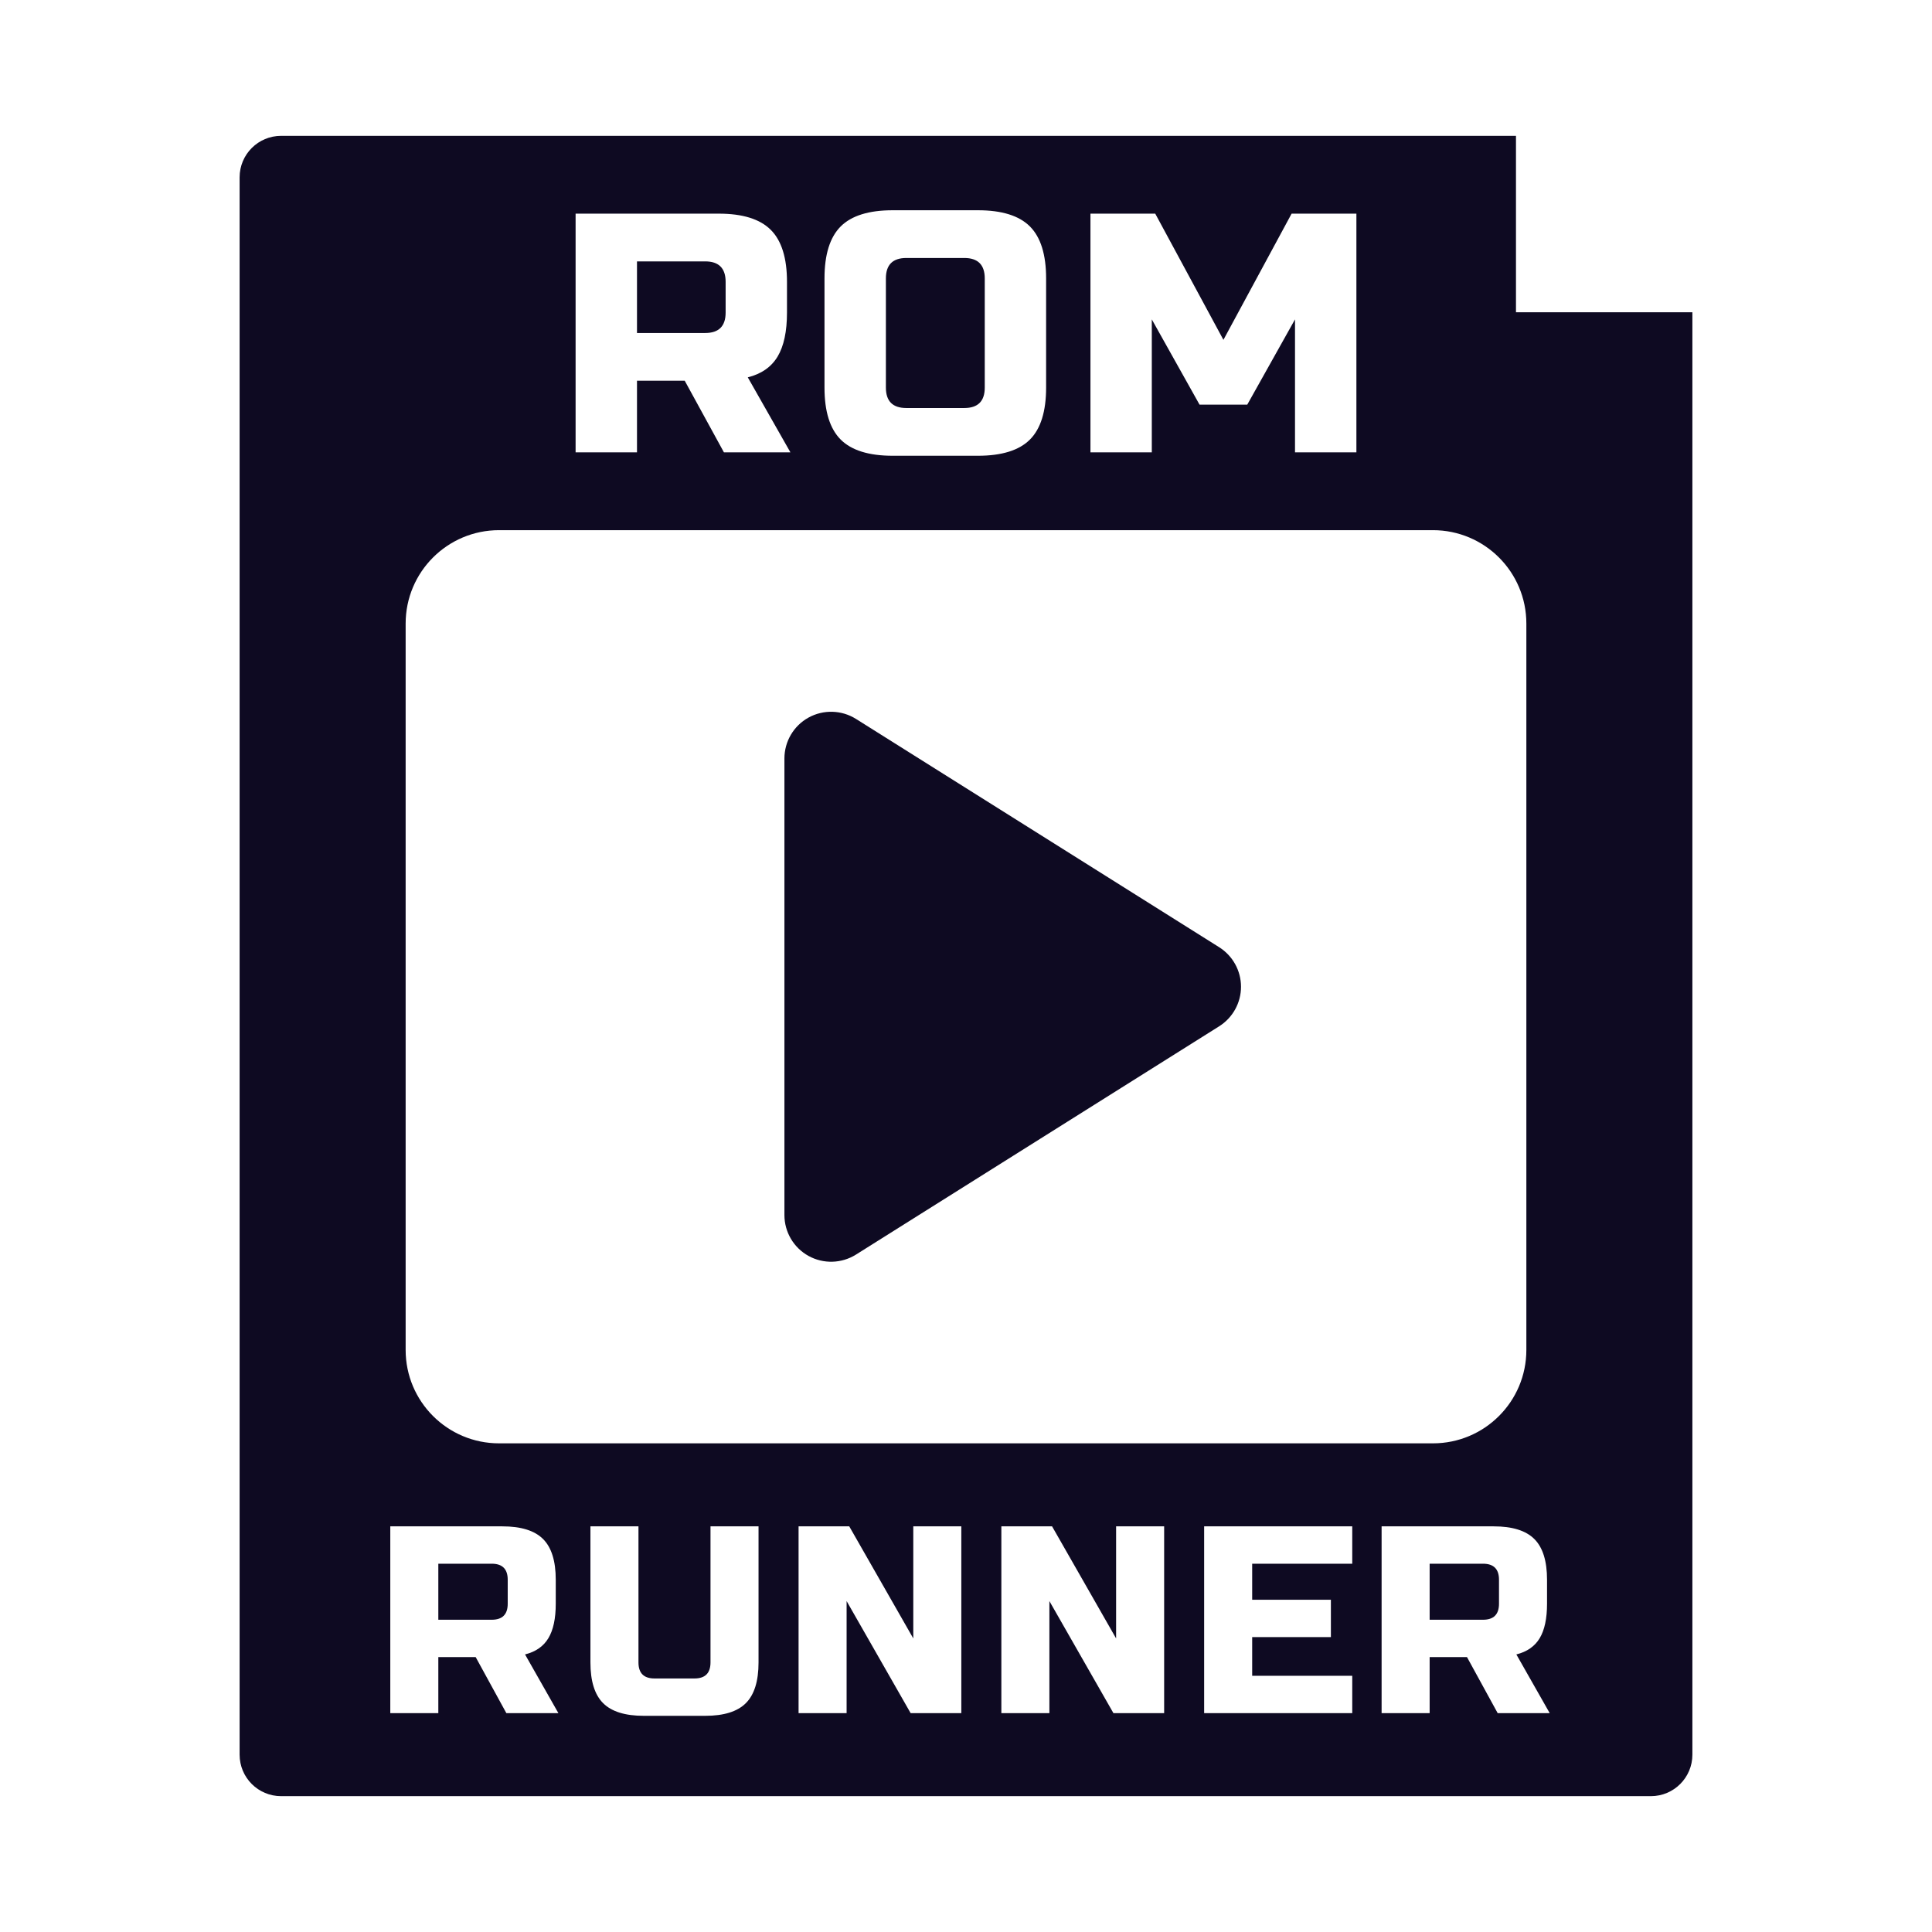
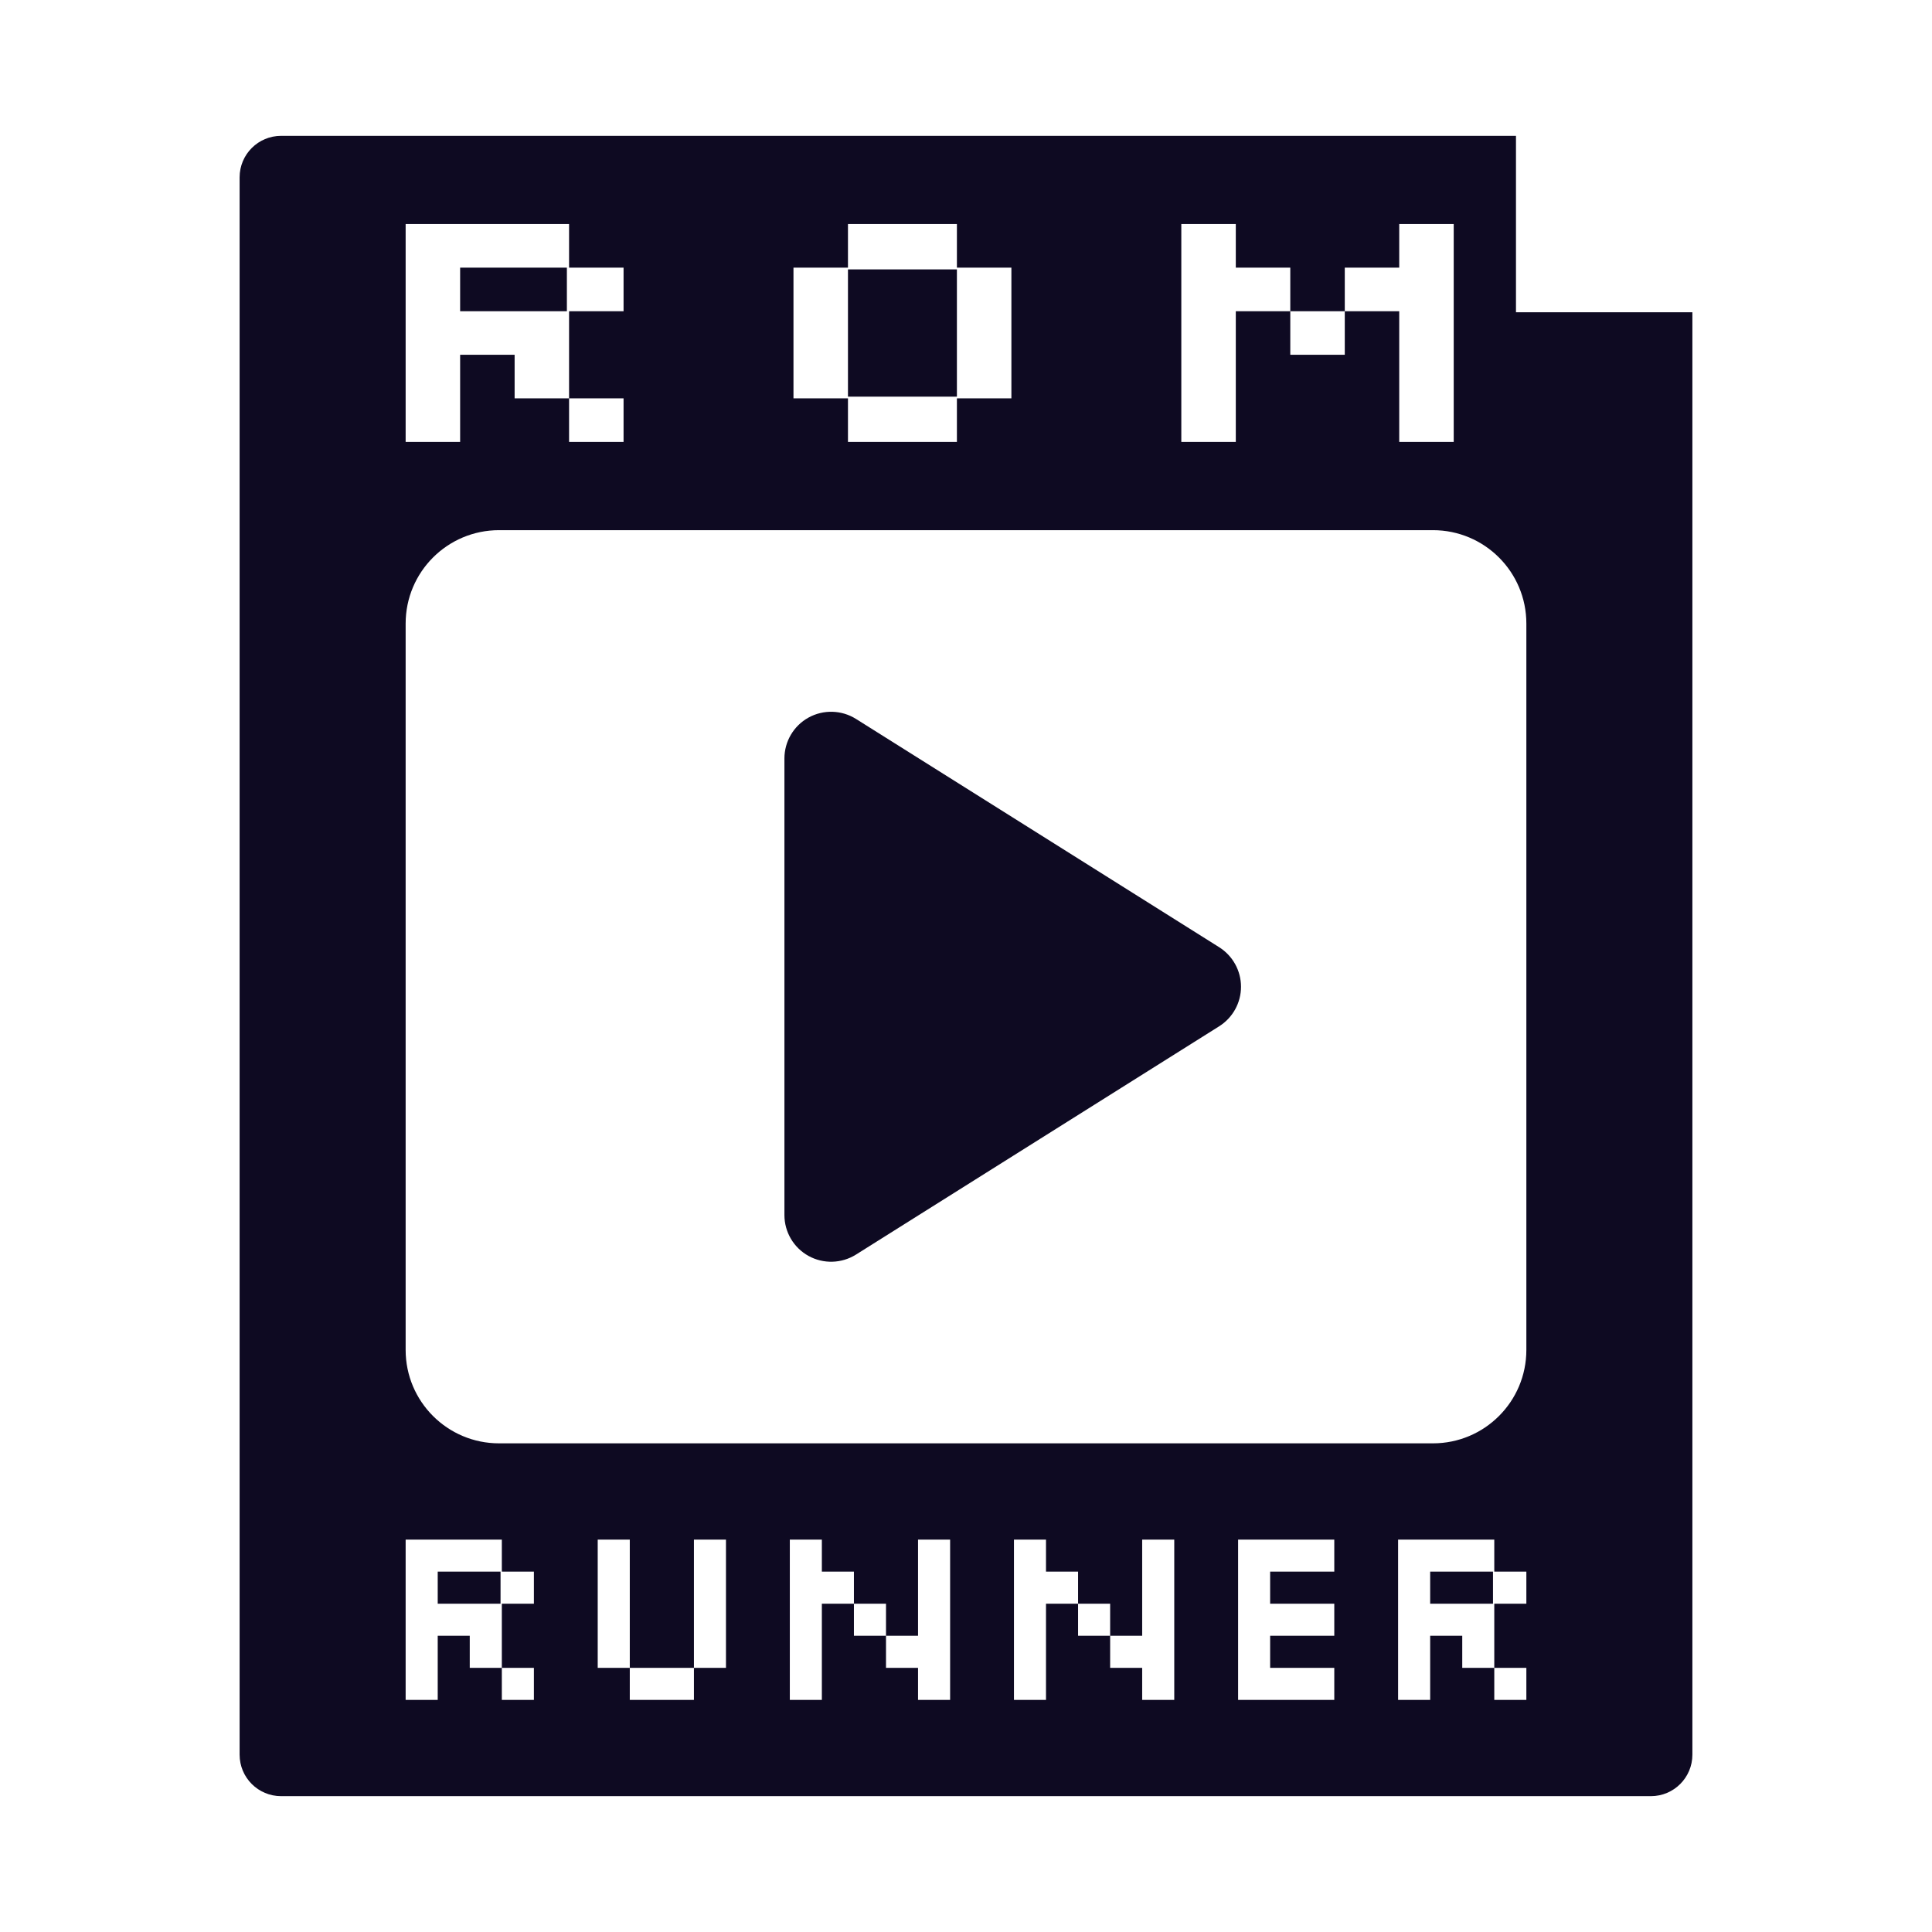
<svg xmlns="http://www.w3.org/2000/svg" viewBox="0 0 512 512">
  <g fill="#0E0A22">
-     <path fill-rule="evenodd" d="M63.50,47.00C63.50,40.92 68.42,36.00 74.50,36.00L401.75,36.00L401.75,82.75L448.50,82.75L448.50,465.00C448.50,471.08 443.58,476.00 437.50,476.00L74.50,476.00C68.42,476.00 63.50,471.08 63.50,465.00ZM152.54,56.62L190.49,56.62Q199.98,56.62 204.27,60.92Q208.56,65.21 208.56,74.70L208.56,82.83Q208.56,90.33 206.08,94.48Q203.59,98.64 198.17,100.00L209.47,119.88L191.85,119.88L181.46,100.90L168.81,100.90L168.81,119.88L152.54,119.88ZM192.30,74.70Q192.30,69.27 186.88,69.27L168.81,69.27L168.81,88.25L186.88,88.25Q192.30,88.25 192.30,82.83ZM260.97,73.79Q260.97,68.37 255.55,68.37L240.19,68.37Q234.77,68.37 234.77,73.79L234.77,102.71Q234.77,108.13 240.19,108.13L255.55,108.13Q260.97,108.13 260.97,102.71ZM277.23,102.71Q277.23,112.19 272.94,116.49Q268.65,120.78 259.16,120.78L236.57,120.78Q227.09,120.78 222.79,116.49Q218.50,112.19 218.50,102.71L218.50,73.79Q218.50,64.31 222.79,60.01Q227.09,55.72 236.57,55.72L259.16,55.72Q268.65,55.72 272.94,60.01Q277.23,64.31 277.23,73.79ZM343.19,84.64L330.54,107.23L317.89,107.23L305.24,84.64L305.24,119.88L288.98,119.88L288.98,56.62L306.15,56.62L324.22,90.06L342.29,56.62L359.46,56.62L359.46,119.88L343.19,119.88ZM103.43,404.50L133.13,404.50Q140.56,404.50 143.92,407.86Q147.28,411.22 147.28,418.64L147.28,425.01Q147.28,430.88 145.33,434.13Q143.39,437.38 139.14,438.44L147.98,454.00L134.19,454.00L126.06,439.15L116.16,439.15L116.16,454.00L103.43,454.00ZM134.55,418.64Q134.55,414.40 130.31,414.40L116.16,414.40L116.16,429.25L130.31,429.25Q134.55,429.25 134.55,425.01ZM188.29,404.50L201.02,404.50L201.02,440.56Q201.02,447.99 197.66,451.35Q194.30,454.71 186.88,454.71L170.61,454.71Q163.19,454.71 159.83,451.35Q156.47,447.99 156.47,440.56L156.47,404.50L169.20,404.50L169.20,440.56Q169.20,444.81 173.44,444.81L184.05,444.81Q188.29,444.81 188.29,440.56ZM254.76,454.00L241.33,454.00L224.36,424.30L224.36,454.00L211.63,454.00L211.63,404.50L225.06,404.50L242.03,434.20L242.03,404.50L254.76,404.50ZM308.51,454.00L295.07,454.00L278.10,424.30L278.10,454.00L265.37,454.00L265.37,404.50L278.81,404.50L295.78,434.20L295.78,404.50L308.51,404.50ZM358.36,454.00L319.11,454.00L319.11,404.50L358.36,404.50L358.36,414.40L331.84,414.40L331.84,423.95L352.70,423.95L352.70,433.85L331.84,433.85L331.84,444.10L358.36,444.10ZM366.14,404.50L395.84,404.50Q403.26,404.50 406.62,407.86Q409.98,411.22 409.98,418.64L409.98,425.01Q409.98,430.88 408.04,434.13Q406.09,437.38 401.85,438.44L410.69,454.00L396.90,454.00L388.77,439.15L378.87,439.15L378.87,454.00L366.14,454.00ZM397.25,418.64Q397.25,414.40 393.01,414.40L378.87,414.40L378.87,429.25L393.01,429.25Q397.25,429.25 397.25,425.01ZM379.75,140.50C393.42,140.50 404.50,151.58 404.50,165.25L404.50,357.75C404.50,371.42 393.42,382.50 379.75,382.50L132.25,382.50C118.58,382.50 107.50,371.42 107.50,357.75L107.50,165.25C107.50,151.58 118.58,140.50 132.25,140.50ZM207.88,201.00C207.88,196.50 210.32,192.35 214.26,190.17C218.21,187.99 223.02,188.13 226.84,190.52L323.09,251.02C326.69,253.29 328.88,257.24 328.88,261.50C328.88,265.76 326.69,269.71 323.09,271.98L226.84,332.48C223.02,334.87 218.21,335.01 214.26,332.83C210.32,330.65 207.88,326.50 207.88,322.00Z" />
+     <path fill-rule="evenodd" d="M63.50,47.00C63.50,40.92 68.42,36.00 74.50,36.00L401.75,36.00L401.75,82.75L448.50,82.75L448.50,465.00C448.50,471.08 443.58,476.00 437.50,476.00L74.50,476.00C68.42,476.00 63.50,471.08 63.50,465.00ZM107.50,117.12L107.50,59.38L150.81,59.38L150.81,70.93L165.25,70.93L165.25,82.48L150.81,82.48L150.81,105.57L165.25,105.57L165.25,117.12L150.81,117.12L150.81,105.57L136.38,105.57L136.38,94.02L121.94,94.02L121.94,117.12ZM121.94,82.48L150.23,82.48L150.23,70.93L121.94,70.93ZM224.72,117.12L224.72,105.57L210.28,105.57L210.28,70.93L224.72,70.93L224.72,59.38L253.59,59.38L253.59,70.93L268.03,70.93L268.03,105.57L253.59,105.57L253.59,117.12ZM224.72,105.11L253.59,105.11L253.59,71.39L224.72,71.39ZM313.06,117.12L313.06,59.38L327.50,59.38L327.50,70.93L341.94,70.93L341.94,82.48L356.38,82.48L356.38,94.02L341.94,94.02L341.94,82.48L327.50,82.48L327.50,117.12ZM370.81,117.12L370.81,82.48L356.38,82.48L356.38,70.93L370.81,70.93L370.81,59.38L385.25,59.38L385.25,117.12ZM107.50,450.49L107.50,408.01L132.99,408.01L132.99,416.50L141.49,416.50L141.49,425.00L132.99,425.00L132.99,442.00L141.49,442.00L141.49,450.49L132.99,450.49L132.99,442.00L124.49,442.00L124.49,433.50L116.00,433.50L116.00,450.49ZM116.00,425.00L132.65,425.00L132.65,416.50L116.00,416.50ZM166.90,450.49L166.90,442.00L158.40,442.00L158.40,408.01L166.90,408.01L166.90,442.00L183.90,442.00L183.90,450.49ZM183.90,442.00L183.90,408.01L192.39,408.01L192.39,442.00ZM209.31,450.49L209.31,408.01L217.80,408.01L217.80,416.50L226.30,416.50L226.30,425.00L234.80,425.00L234.80,433.50L243.29,433.50L243.29,408.01L251.79,408.01L251.79,450.49L243.29,450.49L243.29,442.00L234.80,442.00L234.80,433.50L226.30,433.50L226.30,425.00L217.80,425.00L217.80,450.49ZM268.71,450.49L268.71,408.01L277.20,408.01L277.20,416.50L285.70,416.50L285.70,425.00L294.20,425.00L294.20,433.50L302.69,433.50L302.69,408.01L311.19,408.01L311.19,450.49L302.69,450.49L302.69,442.00L294.20,442.00L294.20,433.50L285.70,433.50L285.70,425.00L277.20,425.00L277.20,450.49ZM328.11,450.49L328.11,408.01L353.60,408.01L353.60,416.50L336.60,416.50L336.60,425.00L353.60,425.00L353.60,433.50L336.60,433.50L336.60,442.00L353.60,442.00L353.60,450.49ZM370.51,450.49L370.51,408.01L396.00,408.01L396.00,416.50L404.50,416.50L404.50,425.00L396.00,425.00L396.00,442.00L404.50,442.00L404.50,450.49L396.00,450.49L396.00,442.00L387.51,442.00L387.51,433.50L379.01,433.50L379.01,450.49ZM379.01,425.00L395.66,425.00L395.66,416.50L379.01,416.50ZM379.75,140.50C393.42,140.50 404.50,151.58 404.50,165.25L404.50,357.75C404.50,371.42 393.42,382.50 379.75,382.50L132.25,382.50C118.58,382.50 107.50,371.42 107.50,357.75L107.50,165.25C107.50,151.58 118.58,140.50 132.25,140.50ZM207.88,201.00C207.88,196.50 210.32,192.35 214.26,190.17C218.21,187.99 223.02,188.13 226.84,190.52L323.09,251.02C326.69,253.29 328.88,257.24 328.88,261.50C328.88,265.76 326.69,269.71 323.09,271.98L226.84,332.48C223.02,334.87 218.21,335.01 214.26,332.83C210.32,330.65 207.88,326.50 207.88,322.00Z" />
  </g>
</svg>
